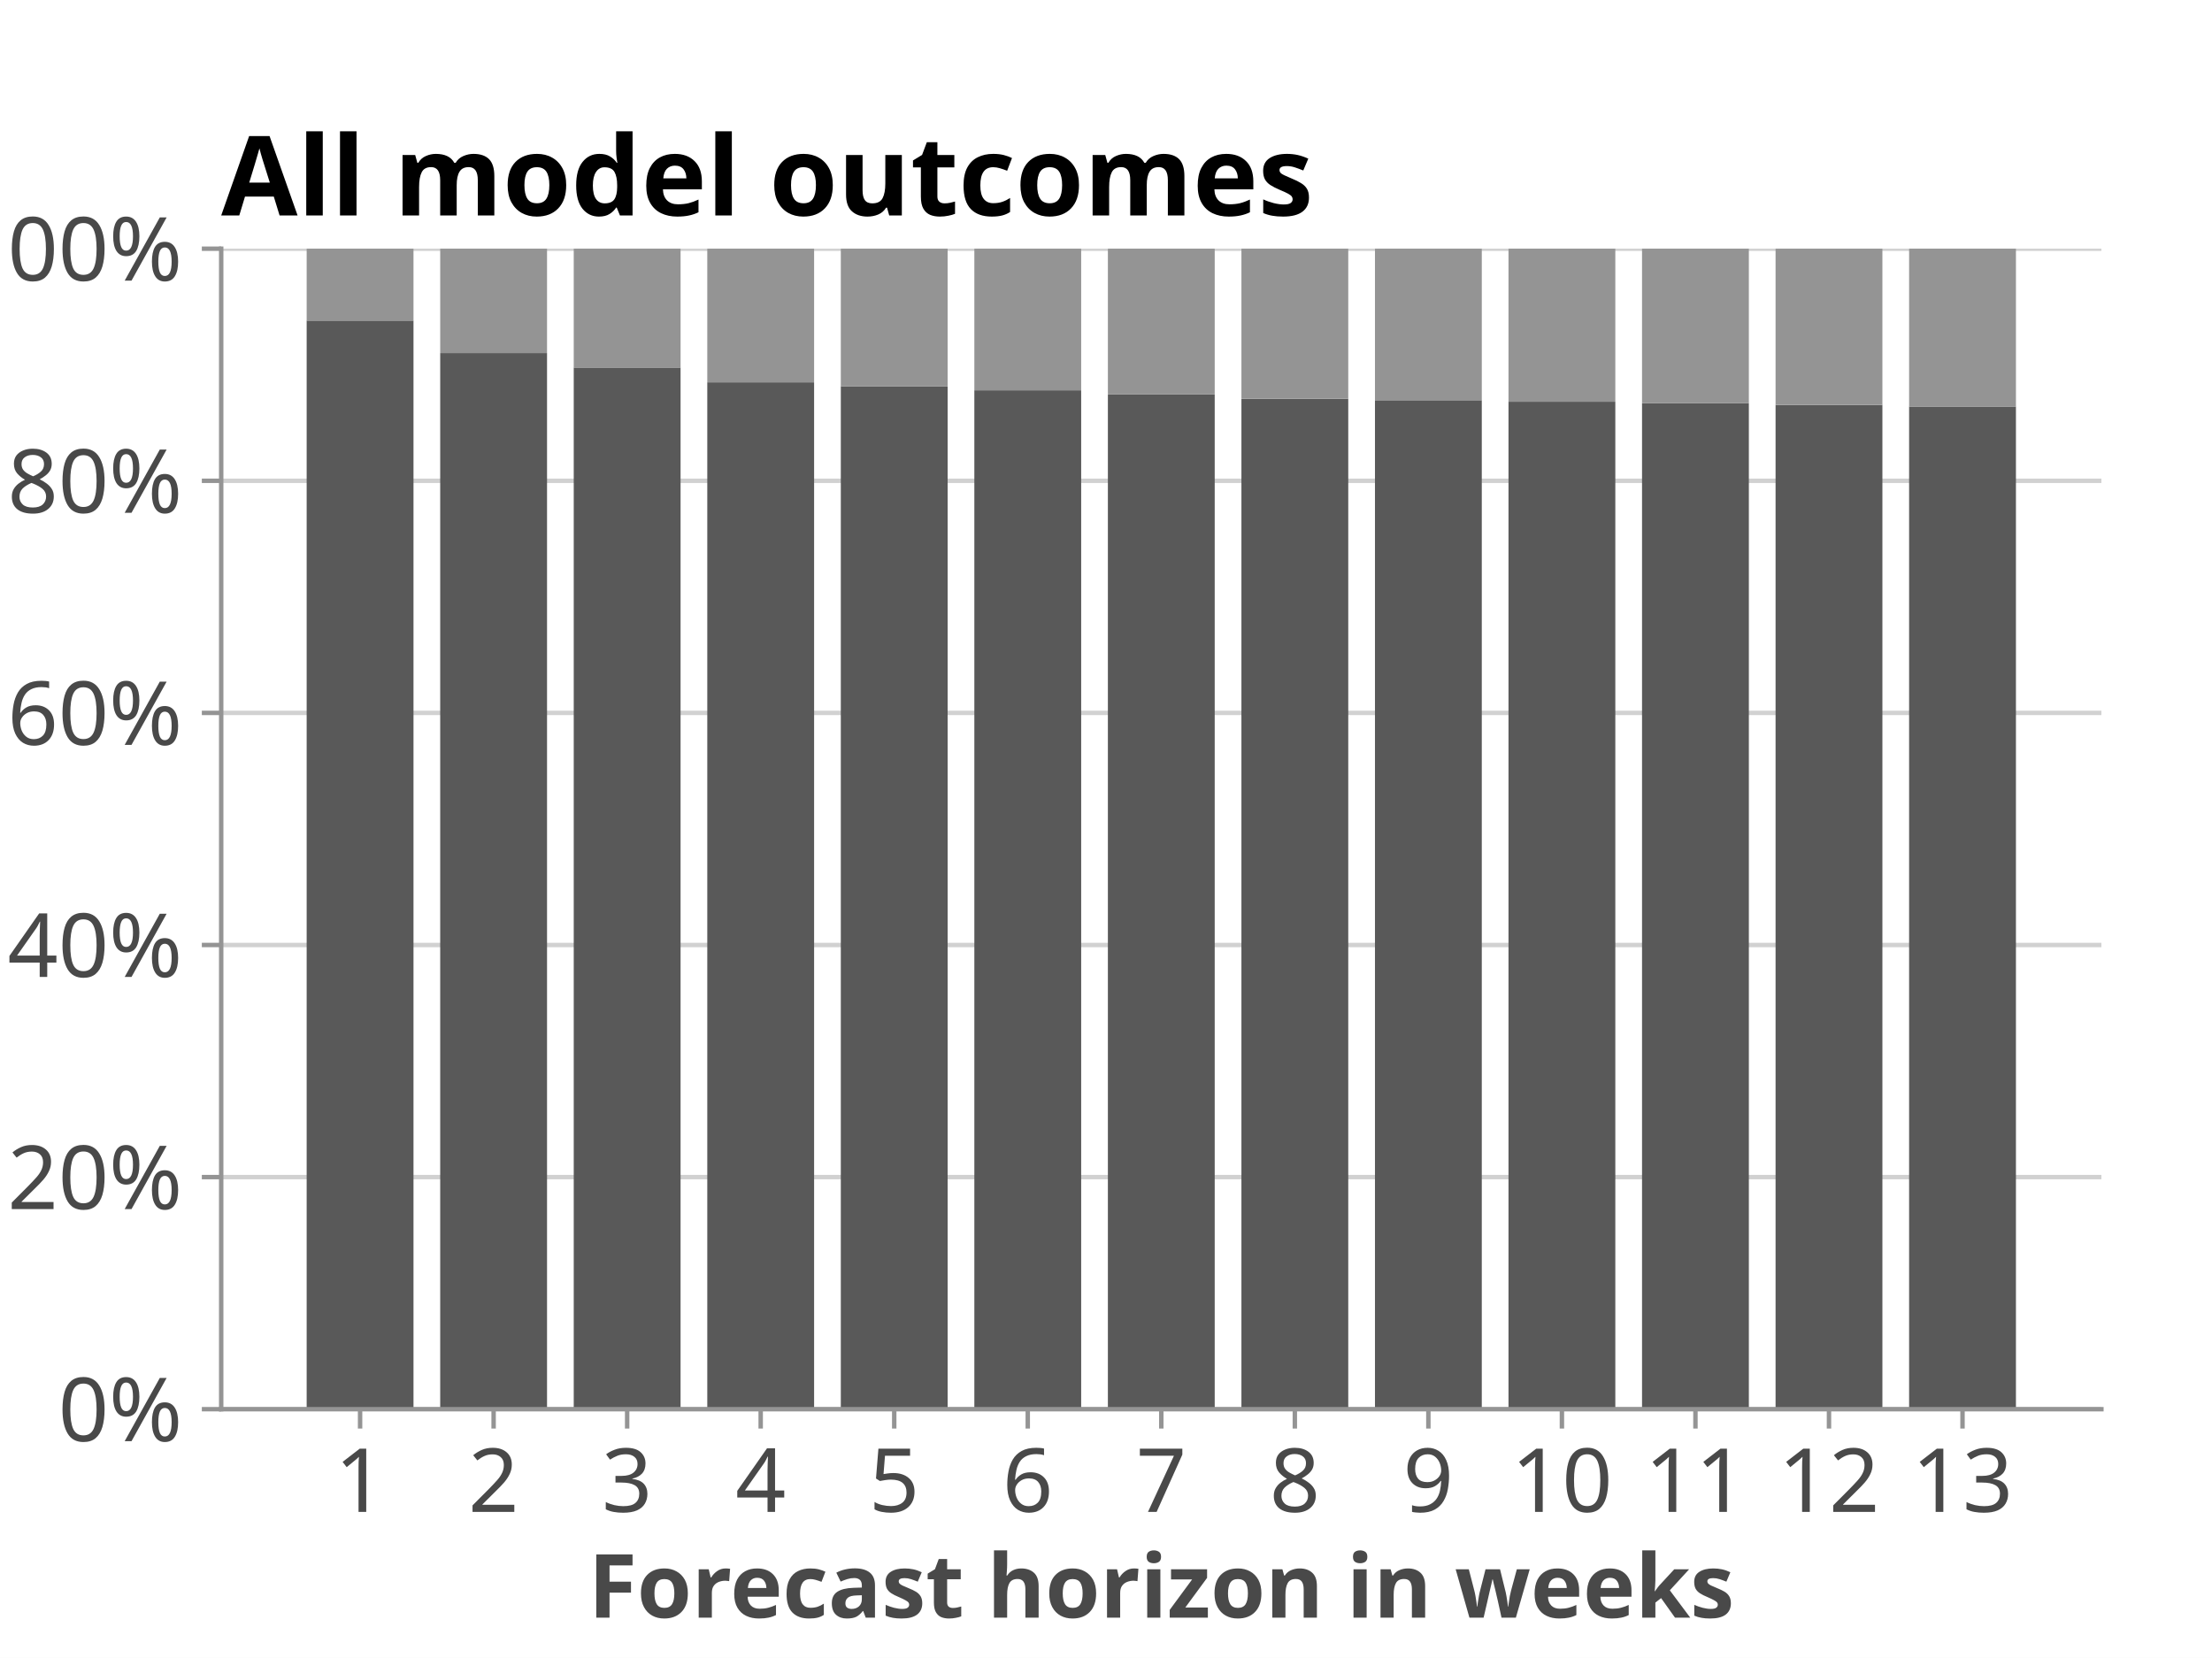
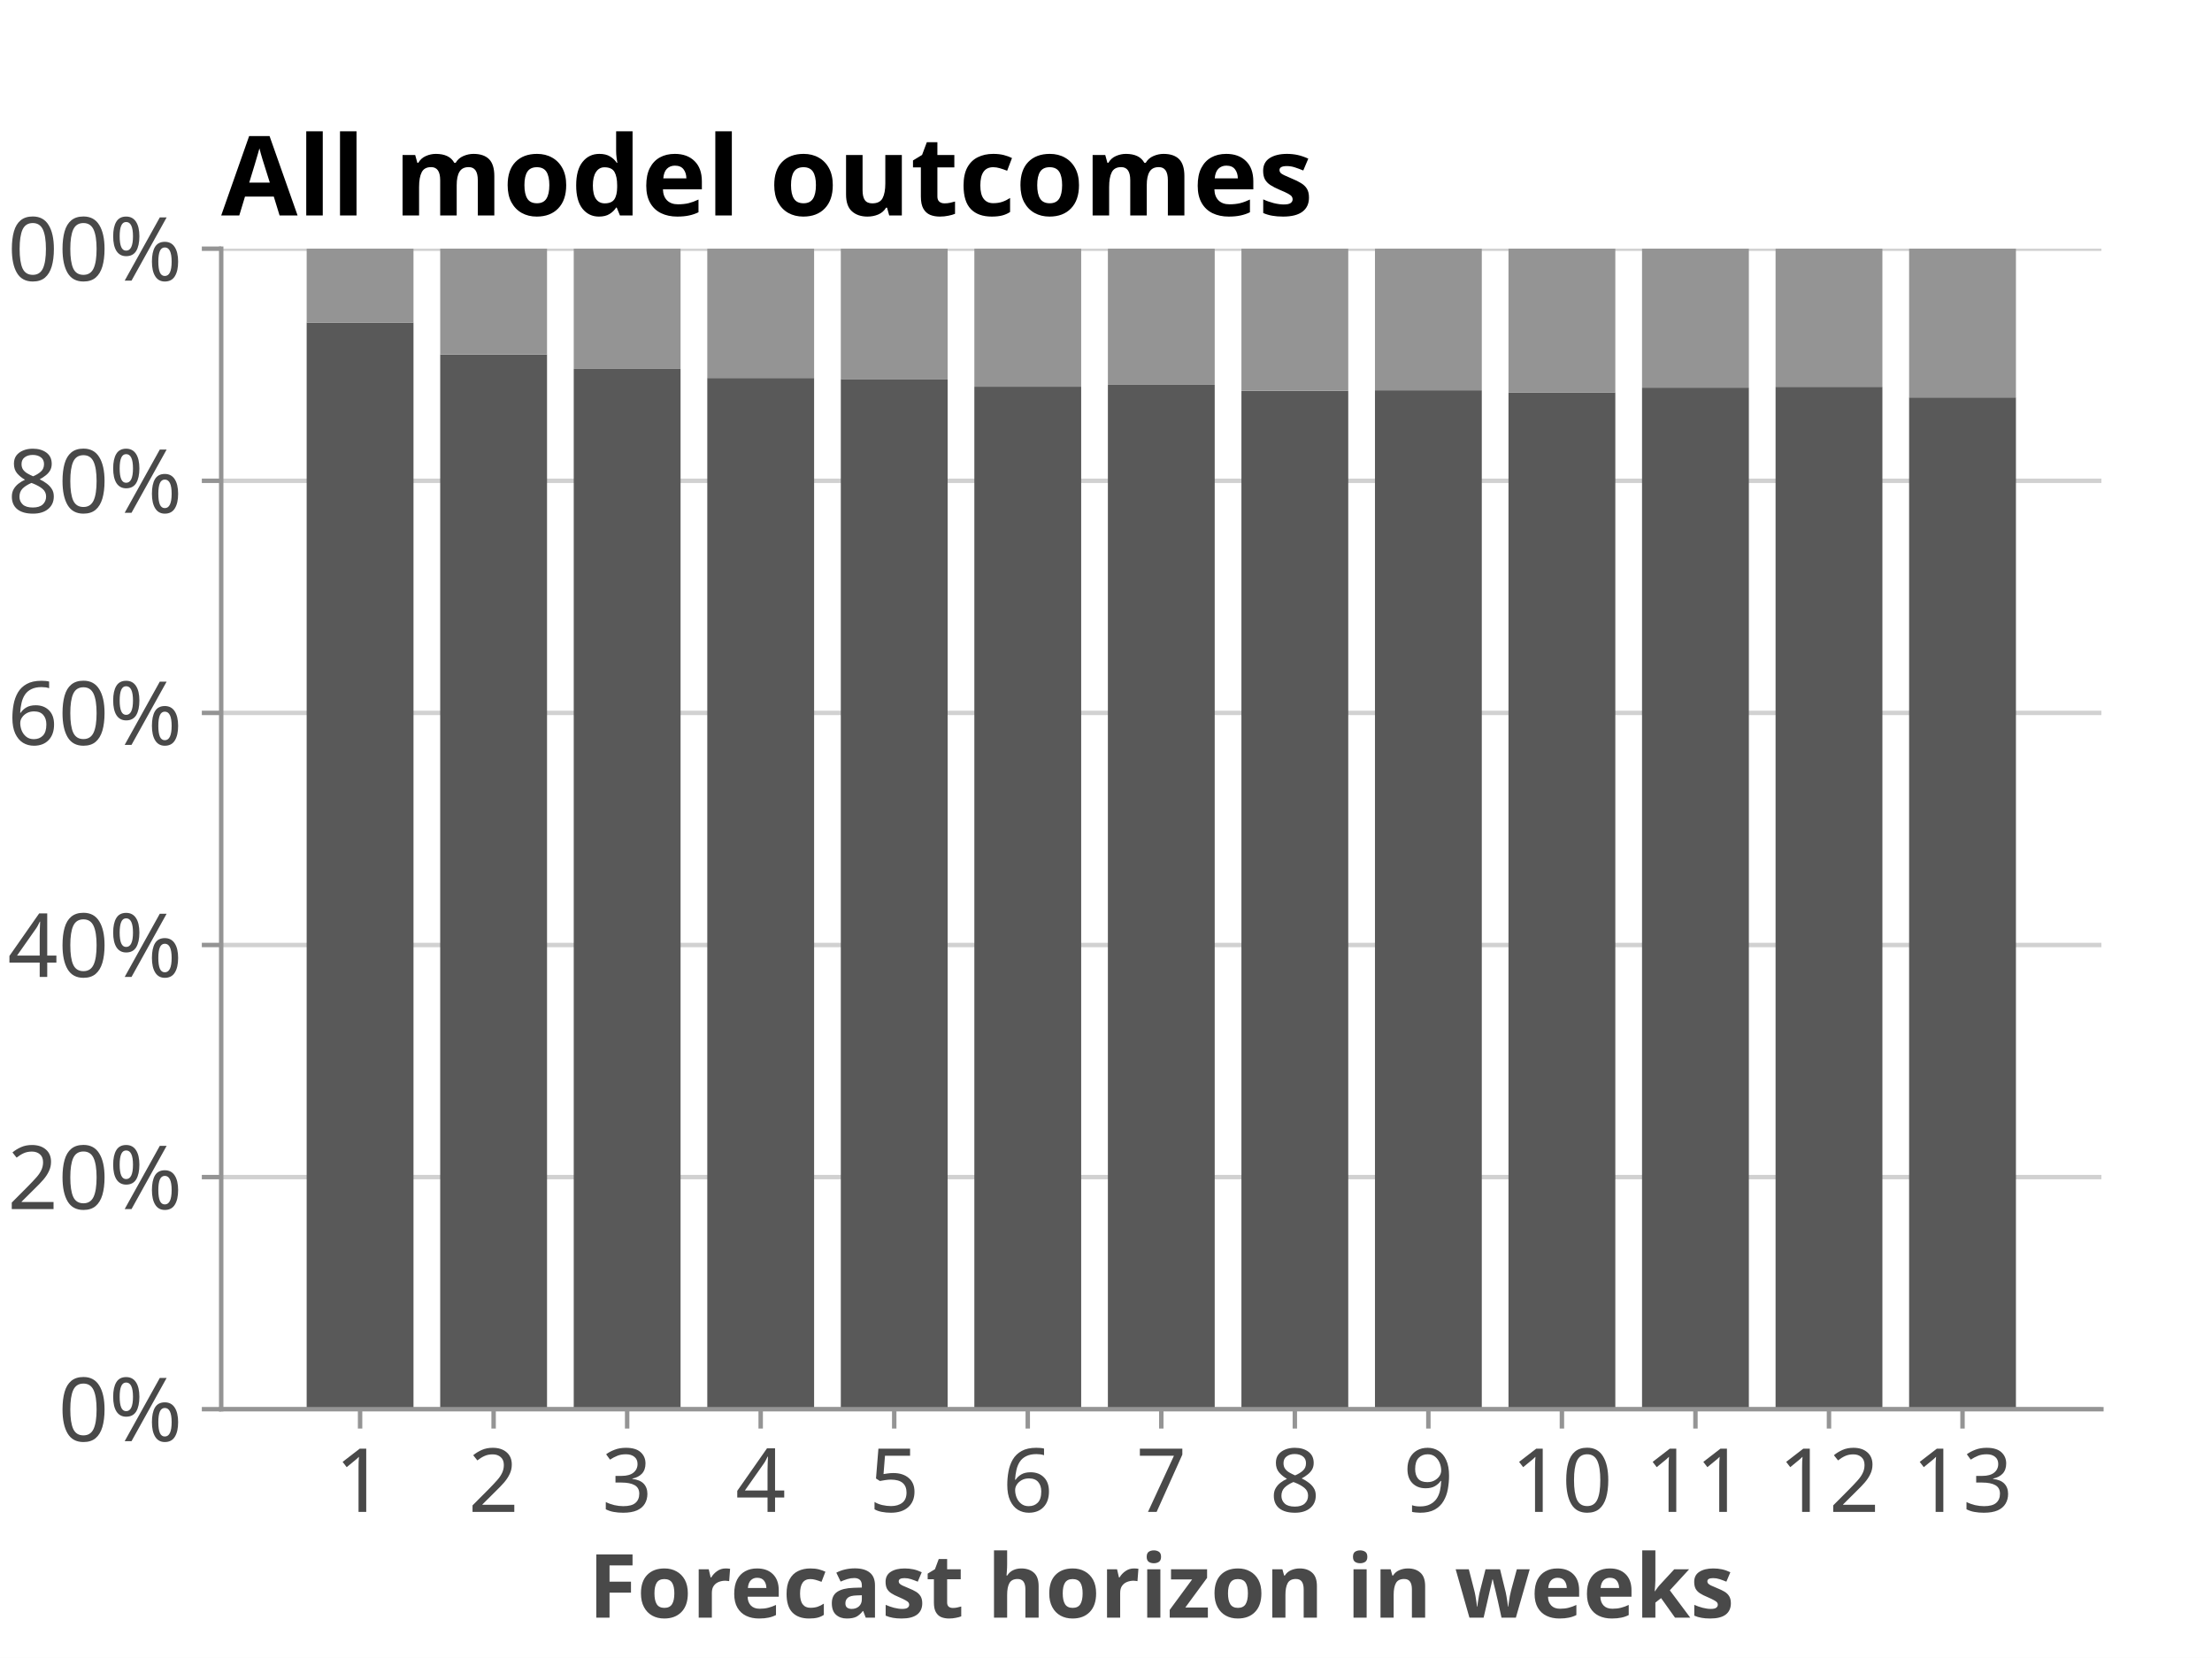
<svg xmlns="http://www.w3.org/2000/svg" xmlns:xlink="http://www.w3.org/1999/xlink" width="399.6px" height="299.52px" viewBox="0 0 399.6 299.52" version="1.1">
  <defs>
    <style type="text/css">*{stroke-linejoin: round; stroke-linecap: butt}</style>
  </defs>
  <g id="figure-forecast_truefalse_summary-rw">
    <g id="patch_1">
      <path d="M 0 299.52  L 399.6 299.52  L 399.6 0  L 0 0  z " style="fill: #ffffff" />
    </g>
    <g id="axis-forecast_truefalse_summary-rw">
      <g id="patch_2">
        <path d="M 39.96 254.592  L 379.62 254.592  L 379.62 44.928  L 39.96 44.928  z " style="fill: #ffffff" />
      </g>
      <g id="matplotlib.axis_1">
        <g id="xtick_1">
          <g id="line2d_1">
            <defs>
-               <path id="m2114b8ba07" d="M 0 0  L 0 3.5  " style="stroke: #949494; stroke-width: 0.8" />
+               <path id="m9e8a7e6f09" d="M 0 0  L 0 3.5  " style="stroke: #949494; stroke-width: 0.8" />
            </defs>
            <g>
-               <use xlink:href="#m2114b8ba07" x="65.049" y="254.592" style="fill: #949494; stroke: #949494; stroke-width: 0.8" />
+               <use xlink:href="#m9e8a7e6f09" x="65.049" y="254.592" style="fill: #949494; stroke: #949494; stroke-width: 0.8" />
            </g>
          </g>
          <g id="text_1">
            <text style="font-weight: 300; font-size: 16px; font-family: 'Source Sans 3', sans-serif; text-anchor: middle; fill: #494949" x="65.049" y="273.144" transform="rotate(-0 65.04852 273.1445)">1</text>
          </g>
        </g>
        <g id="xtick_2">
          <g id="line2d_2">
            <g>
-               <use xlink:href="#m2114b8ba07" x="89.172" y="254.592" style="fill: #949494; stroke: #949494; stroke-width: 0.8" />
+               <use xlink:href="#m9e8a7e6f09" x="89.172" y="254.592" style="fill: #949494; stroke: #949494; stroke-width: 0.8" />
            </g>
          </g>
          <g id="text_2">
            <text style="font-weight: 300; font-size: 16px; font-family: 'Source Sans 3', sans-serif; text-anchor: middle; fill: #494949" x="89.172" y="273.144" transform="rotate(-0 89.1721 273.1445)">2</text>
          </g>
        </g>
        <g id="xtick_3">
          <g id="line2d_3">
            <g>
-               <use xlink:href="#m2114b8ba07" x="113.296" y="254.592" style="fill: #949494; stroke: #949494; stroke-width: 0.8" />
+               <use xlink:href="#m9e8a7e6f09" x="113.296" y="254.592" style="fill: #949494; stroke: #949494; stroke-width: 0.8" />
            </g>
          </g>
          <g id="text_3">
            <text style="font-weight: 300; font-size: 16px; font-family: 'Source Sans 3', sans-serif; text-anchor: middle; fill: #494949" x="113.296" y="273.144" transform="rotate(-0 113.2957 273.1445)">3</text>
          </g>
        </g>
        <g id="xtick_4">
          <g id="line2d_4">
            <g>
-               <use xlink:href="#m2114b8ba07" x="137.419" y="254.592" style="fill: #949494; stroke: #949494; stroke-width: 0.8" />
+               <use xlink:href="#m9e8a7e6f09" x="137.419" y="254.592" style="fill: #949494; stroke: #949494; stroke-width: 0.8" />
            </g>
          </g>
          <g id="text_4">
            <text style="font-weight: 300; font-size: 16px; font-family: 'Source Sans 3', sans-serif; text-anchor: middle; fill: #494949" x="137.419" y="273.144" transform="rotate(-0 137.4193 273.1445)">4</text>
          </g>
        </g>
        <g id="xtick_5">
          <g id="line2d_5">
            <g>
-               <use xlink:href="#m2114b8ba07" x="161.543" y="254.592" style="fill: #949494; stroke: #949494; stroke-width: 0.8" />
+               <use xlink:href="#m9e8a7e6f09" x="161.543" y="254.592" style="fill: #949494; stroke: #949494; stroke-width: 0.8" />
            </g>
          </g>
          <g id="text_5">
            <text style="font-weight: 300; font-size: 16px; font-family: 'Source Sans 3', sans-serif; text-anchor: middle; fill: #494949" x="161.543" y="273.144" transform="rotate(-0 161.5428 273.1445)">5</text>
          </g>
        </g>
        <g id="xtick_6">
          <g id="line2d_6">
            <g>
-               <use xlink:href="#m2114b8ba07" x="185.666" y="254.592" style="fill: #949494; stroke: #949494; stroke-width: 0.8" />
+               <use xlink:href="#m9e8a7e6f09" x="185.666" y="254.592" style="fill: #949494; stroke: #949494; stroke-width: 0.8" />
            </g>
          </g>
          <g id="text_6">
            <text style="font-weight: 300; font-size: 16px; font-family: 'Source Sans 3', sans-serif; text-anchor: middle; fill: #494949" x="185.666" y="273.144" transform="rotate(-0 185.6664 273.1445)">6</text>
          </g>
        </g>
        <g id="xtick_7">
          <g id="line2d_7">
            <g>
-               <use xlink:href="#m2114b8ba07" x="209.79" y="254.592" style="fill: #949494; stroke: #949494; stroke-width: 0.8" />
+               <use xlink:href="#m9e8a7e6f09" x="209.79" y="254.592" style="fill: #949494; stroke: #949494; stroke-width: 0.8" />
            </g>
          </g>
          <g id="text_7">
            <text style="font-weight: 300; font-size: 16px; font-family: 'Source Sans 3', sans-serif; text-anchor: middle; fill: #494949" x="209.79" y="273.144" transform="rotate(-0 209.79 273.1445)">7</text>
          </g>
        </g>
        <g id="xtick_8">
          <g id="line2d_8">
            <g>
-               <use xlink:href="#m2114b8ba07" x="233.914" y="254.592" style="fill: #949494; stroke: #949494; stroke-width: 0.8" />
+               <use xlink:href="#m9e8a7e6f09" x="233.914" y="254.592" style="fill: #949494; stroke: #949494; stroke-width: 0.8" />
            </g>
          </g>
          <g id="text_8">
            <text style="font-weight: 300; font-size: 16px; font-family: 'Source Sans 3', sans-serif; text-anchor: middle; fill: #494949" x="233.914" y="273.144" transform="rotate(-0 233.9136 273.1445)">8</text>
          </g>
        </g>
        <g id="xtick_9">
          <g id="line2d_9">
            <g>
-               <use xlink:href="#m2114b8ba07" x="258.037" y="254.592" style="fill: #949494; stroke: #949494; stroke-width: 0.8" />
+               <use xlink:href="#m9e8a7e6f09" x="258.037" y="254.592" style="fill: #949494; stroke: #949494; stroke-width: 0.8" />
            </g>
          </g>
          <g id="text_9">
            <text style="font-weight: 300; font-size: 16px; font-family: 'Source Sans 3', sans-serif; text-anchor: middle; fill: #494949" x="258.037" y="273.144" transform="rotate(-0 258.0372 273.1445)">9</text>
          </g>
        </g>
        <g id="xtick_10">
          <g id="line2d_10">
            <g>
-               <use xlink:href="#m2114b8ba07" x="282.161" y="254.592" style="fill: #949494; stroke: #949494; stroke-width: 0.8" />
+               <use xlink:href="#m9e8a7e6f09" x="282.161" y="254.592" style="fill: #949494; stroke: #949494; stroke-width: 0.8" />
            </g>
          </g>
          <g id="text_10">
            <text style="font-weight: 300; font-size: 16px; font-family: 'Source Sans 3', sans-serif; text-anchor: middle; fill: #494949" x="282.161" y="273.144" transform="rotate(-0 282.1607 273.1445)">10</text>
          </g>
        </g>
        <g id="xtick_11">
          <g id="line2d_11">
            <g>
-               <use xlink:href="#m2114b8ba07" x="306.284" y="254.592" style="fill: #949494; stroke: #949494; stroke-width: 0.8" />
+               <use xlink:href="#m9e8a7e6f09" x="306.284" y="254.592" style="fill: #949494; stroke: #949494; stroke-width: 0.8" />
            </g>
          </g>
          <g id="text_11">
            <text style="font-weight: 300; font-size: 16px; font-family: 'Source Sans 3', sans-serif; text-anchor: middle; fill: #494949" x="306.284" y="273.144" transform="rotate(-0 306.2843 273.1445)">11</text>
          </g>
        </g>
        <g id="xtick_12">
          <g id="line2d_12">
            <g>
-               <use xlink:href="#m2114b8ba07" x="330.408" y="254.592" style="fill: #949494; stroke: #949494; stroke-width: 0.8" />
+               <use xlink:href="#m9e8a7e6f09" x="330.408" y="254.592" style="fill: #949494; stroke: #949494; stroke-width: 0.8" />
            </g>
          </g>
          <g id="text_12">
            <text style="font-weight: 300; font-size: 16px; font-family: 'Source Sans 3', sans-serif; text-anchor: middle; fill: #494949" x="330.408" y="273.144" transform="rotate(-0 330.4079 273.1445)">12</text>
          </g>
        </g>
        <g id="xtick_13">
          <g id="line2d_13">
            <g>
-               <use xlink:href="#m2114b8ba07" x="354.531" y="254.592" style="fill: #949494; stroke: #949494; stroke-width: 0.8" />
+               <use xlink:href="#m9e8a7e6f09" x="354.531" y="254.592" style="fill: #949494; stroke: #949494; stroke-width: 0.8" />
            </g>
          </g>
          <g id="text_13">
            <text style="font-weight: 300; font-size: 16px; font-family: 'Source Sans 3', sans-serif; text-anchor: middle; fill: #494949" x="354.531" y="273.144" transform="rotate(-0 354.5315 273.1445)">13</text>
          </g>
        </g>
        <g id="text_14">
          <text style="font-weight: 600; font-size: 16px; font-family: 'Source Sans 3', sans-serif; text-anchor: middle; fill: #494949" x="209.79" y="292.25" transform="rotate(-0 209.79 292.2495)">Forecast horizon in weeks</text>
        </g>
      </g>
      <g id="matplotlib.axis_2">
        <g id="ytick_1">
          <g id="line2d_14">
-             <path d="M 39.96 254.592  L 379.62 254.592  " clip-path="url(#pb8980e17ab)" style="fill: none; stroke: #d1d1d1; stroke-width: 0.8; stroke-linecap: square" />
+             <path d="M 39.96 254.592  L 379.62 254.592  " clip-path="url(#p8aea625c6b)" style="fill: none; stroke: #d1d1d1; stroke-width: 0.8; stroke-linecap: square" />
          </g>
          <g id="line2d_15">
            <defs>
-               <path id="m5053b3424b" d="M 0 0  L -3.5 0  " style="stroke: #949494; stroke-width: 0.8" />
+               <path id="m89a43cce16" d="M 0 0  L -3.5 0  " style="stroke: #949494; stroke-width: 0.8" />
            </defs>
            <g>
-               <use xlink:href="#m5053b3424b" x="39.96" y="254.592" style="fill: #949494; stroke: #949494; stroke-width: 0.8" />
+               <use xlink:href="#m89a43cce16" x="39.96" y="254.592" style="fill: #949494; stroke: #949494; stroke-width: 0.8" />
            </g>
          </g>
          <g id="text_15">
            <text style="font-weight: 300; font-size: 16px; font-family: 'Source Sans 3', sans-serif; text-anchor: end; fill: #494949" x="32.96" y="260.368" transform="rotate(-0 32.96 260.3682)">0%</text>
          </g>
        </g>
        <g id="ytick_2">
          <g id="line2d_16">
-             <path d="M 39.96 212.659  L 379.62 212.659  " clip-path="url(#pb8980e17ab)" style="fill: none; stroke: #d1d1d1; stroke-width: 0.8; stroke-linecap: square" />
+             <path d="M 39.96 212.659  L 379.62 212.659  " clip-path="url(#p8aea625c6b)" style="fill: none; stroke: #d1d1d1; stroke-width: 0.8; stroke-linecap: square" />
          </g>
          <g id="line2d_17">
            <g>
-               <use xlink:href="#m5053b3424b" x="39.96" y="212.659" style="fill: #949494; stroke: #949494; stroke-width: 0.8" />
+               <use xlink:href="#m89a43cce16" x="39.96" y="212.659" style="fill: #949494; stroke: #949494; stroke-width: 0.8" />
            </g>
          </g>
          <g id="text_16">
            <text style="font-weight: 300; font-size: 16px; font-family: 'Source Sans 3', sans-serif; text-anchor: end; fill: #494949" x="32.96" y="218.435" transform="rotate(-0 32.96 218.4355)">20%</text>
          </g>
        </g>
        <g id="ytick_3">
          <g id="line2d_18">
-             <path d="M 39.96 170.726  L 379.62 170.726  " clip-path="url(#pb8980e17ab)" style="fill: none; stroke: #d1d1d1; stroke-width: 0.8; stroke-linecap: square" />
+             <path d="M 39.96 170.726  L 379.62 170.726  " clip-path="url(#p8aea625c6b)" style="fill: none; stroke: #d1d1d1; stroke-width: 0.8; stroke-linecap: square" />
          </g>
          <g id="line2d_19">
            <g>
-               <use xlink:href="#m5053b3424b" x="39.96" y="170.726" style="fill: #949494; stroke: #949494; stroke-width: 0.8" />
+               <use xlink:href="#m89a43cce16" x="39.96" y="170.726" style="fill: #949494; stroke: #949494; stroke-width: 0.8" />
            </g>
          </g>
          <g id="text_17">
            <text style="font-weight: 300; font-size: 16px; font-family: 'Source Sans 3', sans-serif; text-anchor: end; fill: #494949" x="32.96" y="176.503" transform="rotate(-0 32.96 176.5026)">40%</text>
          </g>
        </g>
        <g id="ytick_4">
          <g id="line2d_20">
-             <path d="M 39.96 128.794  L 379.62 128.794  " clip-path="url(#pb8980e17ab)" style="fill: none; stroke: #d1d1d1; stroke-width: 0.8; stroke-linecap: square" />
+             <path d="M 39.96 128.794  L 379.62 128.794  " clip-path="url(#p8aea625c6b)" style="fill: none; stroke: #d1d1d1; stroke-width: 0.8; stroke-linecap: square" />
          </g>
          <g id="line2d_21">
            <g>
-               <use xlink:href="#m5053b3424b" x="39.96" y="128.794" style="fill: #949494; stroke: #949494; stroke-width: 0.8" />
+               <use xlink:href="#m89a43cce16" x="39.96" y="128.794" style="fill: #949494; stroke: #949494; stroke-width: 0.8" />
            </g>
          </g>
          <g id="text_18">
            <text style="font-weight: 300; font-size: 16px; font-family: 'Source Sans 3', sans-serif; text-anchor: end; fill: #494949" x="32.96" y="134.57" transform="rotate(-0 32.96 134.5699)">60%</text>
          </g>
        </g>
        <g id="ytick_5">
          <g id="line2d_22">
-             <path d="M 39.96 86.861  L 379.62 86.861  " clip-path="url(#pb8980e17ab)" style="fill: none; stroke: #d1d1d1; stroke-width: 0.8; stroke-linecap: square" />
+             <path d="M 39.96 86.861  L 379.62 86.861  " clip-path="url(#p8aea625c6b)" style="fill: none; stroke: #d1d1d1; stroke-width: 0.8; stroke-linecap: square" />
          </g>
          <g id="line2d_23">
            <g>
-               <use xlink:href="#m5053b3424b" x="39.96" y="86.861" style="fill: #949494; stroke: #949494; stroke-width: 0.8" />
+               <use xlink:href="#m89a43cce16" x="39.96" y="86.861" style="fill: #949494; stroke: #949494; stroke-width: 0.8" />
            </g>
          </g>
          <g id="text_19">
            <text style="font-weight: 300; font-size: 16px; font-family: 'Source Sans 3', sans-serif; text-anchor: end; fill: #494949" x="32.96" y="92.637" transform="rotate(-0 32.96 92.63705)">80%</text>
          </g>
        </g>
        <g id="ytick_6">
          <g id="line2d_24">
-             <path d="M 39.96 44.928  L 379.62 44.928  " clip-path="url(#pb8980e17ab)" style="fill: none; stroke: #d1d1d1; stroke-width: 0.8; stroke-linecap: square" />
+             <path d="M 39.96 44.928  L 379.62 44.928  " clip-path="url(#p8aea625c6b)" style="fill: none; stroke: #d1d1d1; stroke-width: 0.8; stroke-linecap: square" />
          </g>
          <g id="line2d_25">
            <g>
-               <use xlink:href="#m5053b3424b" x="39.96" y="44.928" style="fill: #949494; stroke: #949494; stroke-width: 0.8" />
+               <use xlink:href="#m89a43cce16" x="39.96" y="44.928" style="fill: #949494; stroke: #949494; stroke-width: 0.8" />
            </g>
          </g>
          <g id="text_20">
            <text style="font-weight: 300; font-size: 16px; font-family: 'Source Sans 3', sans-serif; text-anchor: end; fill: #494949" x="32.96" y="50.704" transform="rotate(-0 32.96 50.70425)">100%</text>
          </g>
        </g>
      </g>
      <g id="FillBetweenPolyCollection_1">
-         <path d="M 55.399 254.592  L 55.399 57.91  L 74.698 57.91  L 74.698 254.592  L 74.698 254.592  L 55.399 254.592  z " clip-path="url(#pb8980e17ab)" style="fill: #595959" />
+         <path d="M 55.399 254.592  L 55.399 58.264  L 74.698 58.264  L 74.698 254.592  L 74.698 254.592  L 55.399 254.592  z " clip-path="url(#p8aea625c6b)" style="fill: #595959" />
      </g>
      <g id="FillBetweenPolyCollection_2">
-         <path d="M 55.399 44.928  L 55.399 57.91  L 74.698 57.91  L 74.698 44.928  L 74.698 44.928  L 55.399 44.928  z " clip-path="url(#pb8980e17ab)" style="fill: #949494" />
+         <path d="M 55.399 44.928  L 55.399 58.264  L 74.698 58.264  L 74.698 44.928  L 74.698 44.928  L 55.399 44.928  z " clip-path="url(#p8aea625c6b)" style="fill: #949494" />
      </g>
      <g id="FillBetweenPolyCollection_3">
-         <path d="M 79.523 254.592  L 79.523 63.784  L 98.822 63.784  L 98.822 254.592  L 98.822 254.592  L 79.523 254.592  z " clip-path="url(#pb8980e17ab)" style="fill: #595959" />
+         <path d="M 79.523 254.592  L 79.523 64.036  L 98.822 64.036  L 98.822 254.592  L 98.822 254.592  L 79.523 254.592  z " clip-path="url(#p8aea625c6b)" style="fill: #595959" />
      </g>
      <g id="FillBetweenPolyCollection_4">
-         <path d="M 79.523 44.928  L 79.523 63.784  L 98.822 63.784  L 98.822 44.928  L 98.822 44.928  L 79.523 44.928  z " clip-path="url(#pb8980e17ab)" style="fill: #949494" />
+         <path d="M 79.523 44.928  L 79.523 64.036  L 98.822 64.036  L 98.822 44.928  L 98.822 44.928  L 79.523 44.928  z " clip-path="url(#p8aea625c6b)" style="fill: #949494" />
      </g>
      <g id="FillBetweenPolyCollection_5">
-         <path d="M 103.646 254.592  L 103.646 66.397  L 122.945 66.397  L 122.945 254.592  L 122.945 254.592  L 103.646 254.592  z " clip-path="url(#pb8980e17ab)" style="fill: #595959" />
+         <path d="M 103.646 254.592  L 103.646 66.643  L 122.945 66.643  L 122.945 254.592  L 122.945 254.592  L 103.646 254.592  z " clip-path="url(#p8aea625c6b)" style="fill: #595959" />
      </g>
      <g id="FillBetweenPolyCollection_6">
-         <path d="M 103.646 44.928  L 103.646 66.397  L 122.945 66.397  L 122.945 44.928  L 122.945 44.928  L 103.646 44.928  z " clip-path="url(#pb8980e17ab)" style="fill: #949494" />
+         <path d="M 103.646 44.928  L 103.646 66.643  L 122.945 66.643  L 122.945 44.928  L 122.945 44.928  L 103.646 44.928  z " clip-path="url(#p8aea625c6b)" style="fill: #949494" />
      </g>
      <g id="FillBetweenPolyCollection_7">
-         <path d="M 127.77 254.592  L 127.77 69.069  L 147.069 69.069  L 147.069 254.592  L 147.069 254.592  L 127.77 254.592  z " clip-path="url(#pb8980e17ab)" style="fill: #595959" />
+         <path d="M 127.77 254.592  L 127.77 68.283  L 147.069 68.283  L 147.069 254.592  L 147.069 254.592  L 127.77 254.592  z " clip-path="url(#p8aea625c6b)" style="fill: #595959" />
      </g>
      <g id="FillBetweenPolyCollection_8">
-         <path d="M 127.77 44.928  L 127.77 69.069  L 147.069 69.069  L 147.069 44.928  L 147.069 44.928  L 127.77 44.928  z " clip-path="url(#pb8980e17ab)" style="fill: #949494" />
+         <path d="M 127.77 44.928  L 127.77 68.283  L 147.069 68.283  L 147.069 44.928  L 147.069 44.928  L 127.77 44.928  z " clip-path="url(#p8aea625c6b)" style="fill: #949494" />
      </g>
      <g id="FillBetweenPolyCollection_9">
-         <path d="M 151.893 254.592  L 151.893 69.778  L 171.192 69.778  L 171.192 254.592  L 171.192 254.592  L 151.893 254.592  z " clip-path="url(#pb8980e17ab)" style="fill: #595959" />
+         <path d="M 151.893 254.592  L 151.893 68.479  L 171.192 68.479  L 171.192 254.592  L 171.192 254.592  L 151.893 254.592  z " clip-path="url(#p8aea625c6b)" style="fill: #595959" />
      </g>
      <g id="FillBetweenPolyCollection_10">
-         <path d="M 151.893 44.928  L 151.893 69.778  L 171.192 69.778  L 171.192 44.928  L 171.192 44.928  L 151.893 44.928  z " clip-path="url(#pb8980e17ab)" style="fill: #949494" />
+         <path d="M 151.893 44.928  L 151.893 68.479  L 171.192 68.479  L 171.192 44.928  L 171.192 44.928  L 151.893 44.928  z " clip-path="url(#p8aea625c6b)" style="fill: #949494" />
      </g>
      <g id="FillBetweenPolyCollection_11">
-         <path d="M 176.017 254.592  L 176.017 70.507  L 195.316 70.507  L 195.316 254.592  L 195.316 254.592  L 176.017 254.592  z " clip-path="url(#pb8980e17ab)" style="fill: #595959" />
+         <path d="M 176.017 254.592  L 176.017 69.856  L 195.316 69.856  L 195.316 254.592  L 195.316 254.592  L 176.017 254.592  z " clip-path="url(#p8aea625c6b)" style="fill: #595959" />
      </g>
      <g id="FillBetweenPolyCollection_12">
-         <path d="M 176.017 44.928  L 176.017 70.507  L 195.316 70.507  L 195.316 44.928  L 195.316 44.928  L 176.017 44.928  z " clip-path="url(#pb8980e17ab)" style="fill: #949494" />
+         <path d="M 176.017 44.928  L 176.017 69.856  L 195.316 69.856  L 195.316 44.928  L 195.316 44.928  L 176.017 44.928  z " clip-path="url(#p8aea625c6b)" style="fill: #949494" />
      </g>
      <g id="FillBetweenPolyCollection_13">
-         <path d="M 200.141 254.592  L 200.141 71.259  L 219.439 71.259  L 219.439 254.592  L 219.439 254.592  L 200.141 254.592  z " clip-path="url(#pb8980e17ab)" style="fill: #595959" />
+         <path d="M 200.141 254.592  L 200.141 69.52  L 219.439 69.52  L 219.439 254.592  L 219.439 254.592  L 200.141 254.592  z " clip-path="url(#p8aea625c6b)" style="fill: #595959" />
      </g>
      <g id="FillBetweenPolyCollection_14">
-         <path d="M 200.141 44.928  L 200.141 71.259  L 219.439 71.259  L 219.439 44.928  L 219.439 44.928  L 200.141 44.928  z " clip-path="url(#pb8980e17ab)" style="fill: #949494" />
+         <path d="M 200.141 44.928  L 200.141 69.52  L 219.439 69.52  L 219.439 44.928  L 219.439 44.928  L 200.141 44.928  z " clip-path="url(#p8aea625c6b)" style="fill: #949494" />
      </g>
      <g id="FillBetweenPolyCollection_15">
-         <path d="M 224.264 254.592  L 224.264 72.033  L 243.563 72.033  L 243.563 254.592  L 243.563 254.592  L 224.264 254.592  z " clip-path="url(#pb8980e17ab)" style="fill: #595959" />
+         <path d="M 224.264 254.592  L 224.264 70.585  L 243.563 70.585  L 243.563 254.592  L 243.563 254.592  L 224.264 254.592  z " clip-path="url(#p8aea625c6b)" style="fill: #595959" />
      </g>
      <g id="FillBetweenPolyCollection_16">
-         <path d="M 224.264 44.928  L 224.264 72.033  L 243.563 72.033  L 243.563 44.928  L 243.563 44.928  L 224.264 44.928  z " clip-path="url(#pb8980e17ab)" style="fill: #949494" />
+         <path d="M 224.264 44.928  L 224.264 70.585  L 243.563 70.585  L 243.563 44.928  L 243.563 44.928  L 224.264 44.928  z " clip-path="url(#p8aea625c6b)" style="fill: #949494" />
      </g>
      <g id="FillBetweenPolyCollection_17">
-         <path d="M 248.388 254.592  L 248.388 72.303  L 267.687 72.303  L 267.687 254.592  L 267.687 254.592  L 248.388 254.592  z " clip-path="url(#pb8980e17ab)" style="fill: #595959" />
+         <path d="M 248.388 254.592  L 248.388 70.512  L 267.687 70.512  L 267.687 254.592  L 267.687 254.592  L 248.388 254.592  z " clip-path="url(#p8aea625c6b)" style="fill: #595959" />
      </g>
      <g id="FillBetweenPolyCollection_18">
-         <path d="M 248.388 44.928  L 248.388 72.303  L 267.687 72.303  L 267.687 44.928  L 267.687 44.928  L 248.388 44.928  z " clip-path="url(#pb8980e17ab)" style="fill: #949494" />
+         <path d="M 248.388 44.928  L 248.388 70.512  L 267.687 70.512  L 267.687 44.928  L 267.687 44.928  L 248.388 44.928  z " clip-path="url(#p8aea625c6b)" style="fill: #949494" />
      </g>
      <g id="FillBetweenPolyCollection_19">
-         <path d="M 272.511 254.592  L 272.511 72.578  L 291.81 72.578  L 291.81 254.592  L 291.81 254.592  L 272.511 254.592  z " clip-path="url(#pb8980e17ab)" style="fill: #595959" />
+         <path d="M 272.511 254.592  L 272.511 70.895  L 291.81 70.895  L 291.81 254.592  L 291.81 254.592  L 272.511 254.592  z " clip-path="url(#p8aea625c6b)" style="fill: #595959" />
      </g>
      <g id="FillBetweenPolyCollection_20">
-         <path d="M 272.511 44.928  L 272.511 72.578  L 291.81 72.578  L 291.81 44.928  L 291.81 44.928  L 272.511 44.928  z " clip-path="url(#pb8980e17ab)" style="fill: #949494" />
+         <path d="M 272.511 44.928  L 272.511 70.895  L 291.81 70.895  L 291.81 44.928  L 291.81 44.928  L 272.511 44.928  z " clip-path="url(#p8aea625c6b)" style="fill: #949494" />
      </g>
      <g id="FillBetweenPolyCollection_21">
-         <path d="M 296.635 254.592  L 296.635 72.859  L 315.934 72.859  L 315.934 254.592  L 315.934 254.592  L 296.635 254.592  z " clip-path="url(#pb8980e17ab)" style="fill: #595959" />
+         <path d="M 296.635 254.592  L 296.635 70.026  L 315.934 70.026  L 315.934 254.592  L 315.934 254.592  L 296.635 254.592  z " clip-path="url(#p8aea625c6b)" style="fill: #595959" />
      </g>
      <g id="FillBetweenPolyCollection_22">
-         <path d="M 296.635 44.928  L 296.635 72.859  L 315.934 72.859  L 315.934 44.928  L 315.934 44.928  L 296.635 44.928  z " clip-path="url(#pb8980e17ab)" style="fill: #949494" />
+         <path d="M 296.635 44.928  L 296.635 70.026  L 315.934 70.026  L 315.934 44.928  L 315.934 44.928  L 296.635 44.928  z " clip-path="url(#p8aea625c6b)" style="fill: #949494" />
      </g>
      <g id="FillBetweenPolyCollection_23">
-         <path d="M 320.758 254.592  L 320.758 73.146  L 340.057 73.146  L 340.057 254.592  L 340.057 254.592  L 320.758 254.592  z " clip-path="url(#pb8980e17ab)" style="fill: #595959" />
+         <path d="M 320.758 254.592  L 320.758 69.879  L 340.057 69.879  L 340.057 254.592  L 340.057 254.592  L 320.758 254.592  z " clip-path="url(#p8aea625c6b)" style="fill: #595959" />
      </g>
      <g id="FillBetweenPolyCollection_24">
-         <path d="M 320.758 44.928  L 320.758 73.146  L 340.057 73.146  L 340.057 44.928  L 340.057 44.928  L 320.758 44.928  z " clip-path="url(#pb8980e17ab)" style="fill: #949494" />
+         <path d="M 320.758 44.928  L 320.758 69.879  L 340.057 69.879  L 340.057 44.928  L 340.057 44.928  L 320.758 44.928  z " clip-path="url(#p8aea625c6b)" style="fill: #949494" />
      </g>
      <g id="FillBetweenPolyCollection_25">
-         <path d="M 344.882 254.592  L 344.882 73.438  L 364.181 73.438  L 364.181 254.592  L 364.181 254.592  L 344.882 254.592  z " clip-path="url(#pb8980e17ab)" style="fill: #595959" />
+         <path d="M 344.882 254.592  L 344.882 71.8  L 364.181 71.8  L 364.181 254.592  L 364.181 254.592  L 344.882 254.592  z " clip-path="url(#p8aea625c6b)" style="fill: #595959" />
      </g>
      <g id="FillBetweenPolyCollection_26">
-         <path d="M 344.882 44.928  L 344.882 73.438  L 364.181 73.438  L 364.181 44.928  L 364.181 44.928  L 344.882 44.928  z " clip-path="url(#pb8980e17ab)" style="fill: #949494" />
+         <path d="M 344.882 44.928  L 344.882 71.8  L 364.181 71.8  L 364.181 44.928  L 364.181 44.928  L 344.882 44.928  z " clip-path="url(#p8aea625c6b)" style="fill: #949494" />
      </g>
      <g id="patch_3">
        <path d="M 39.96 254.592  L 39.96 44.928  " style="fill: none; stroke: #949494; stroke-width: 0.8; stroke-linejoin: miter; stroke-linecap: square" />
      </g>
      <g id="patch_4">
        <path d="M 39.96 254.592  L 379.62 254.592  " style="fill: none; stroke: #949494; stroke-width: 0.8; stroke-linejoin: miter; stroke-linecap: square" />
      </g>
      <g id="text_21">
        <text style="font-weight: 800; font-size: 20px; font-family: 'Source Sans 3', sans-serif; text-anchor: start" x="39.96" y="38.928" transform="rotate(-0 39.96 38.928)">All model outcomes</text>
      </g>
    </g>
  </g>
  <defs>
-     <clipPath id="pb8980e17ab">
+     <clipPath id="p8aea625c6b">
      <rect x="39.96" y="44.928" width="339.66" height="209.664" />
    </clipPath>
  </defs>
</svg>
